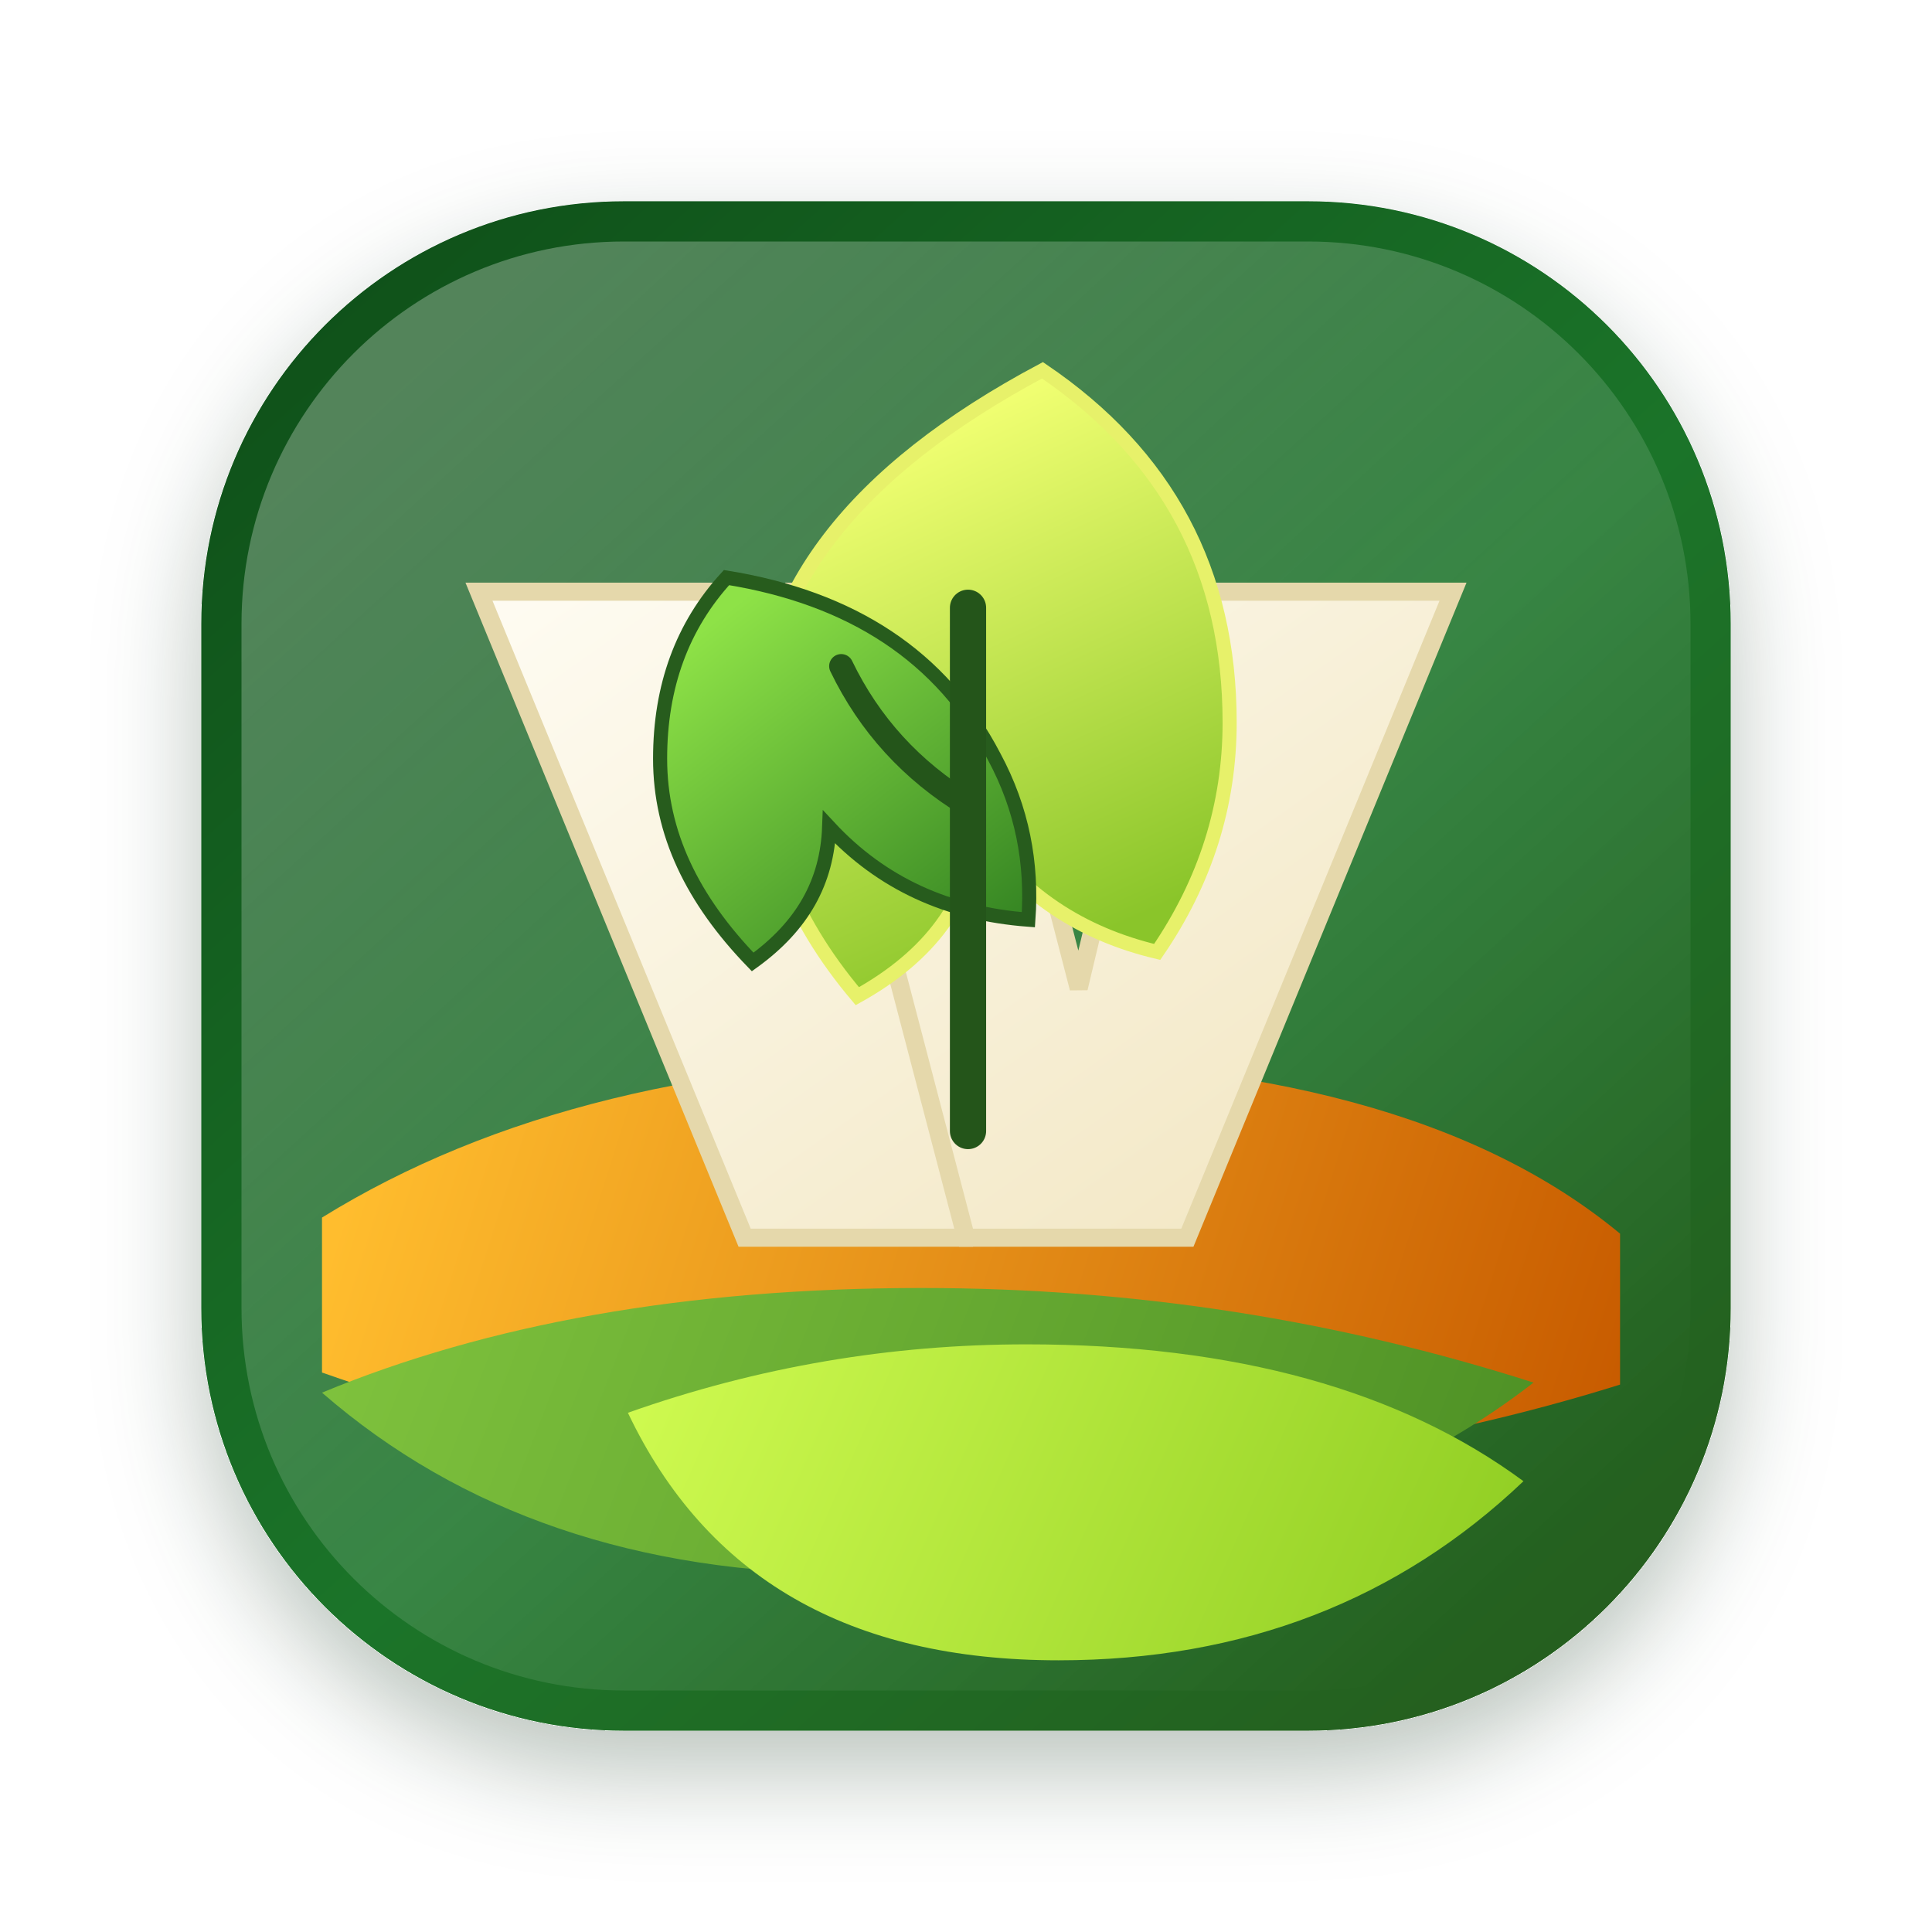
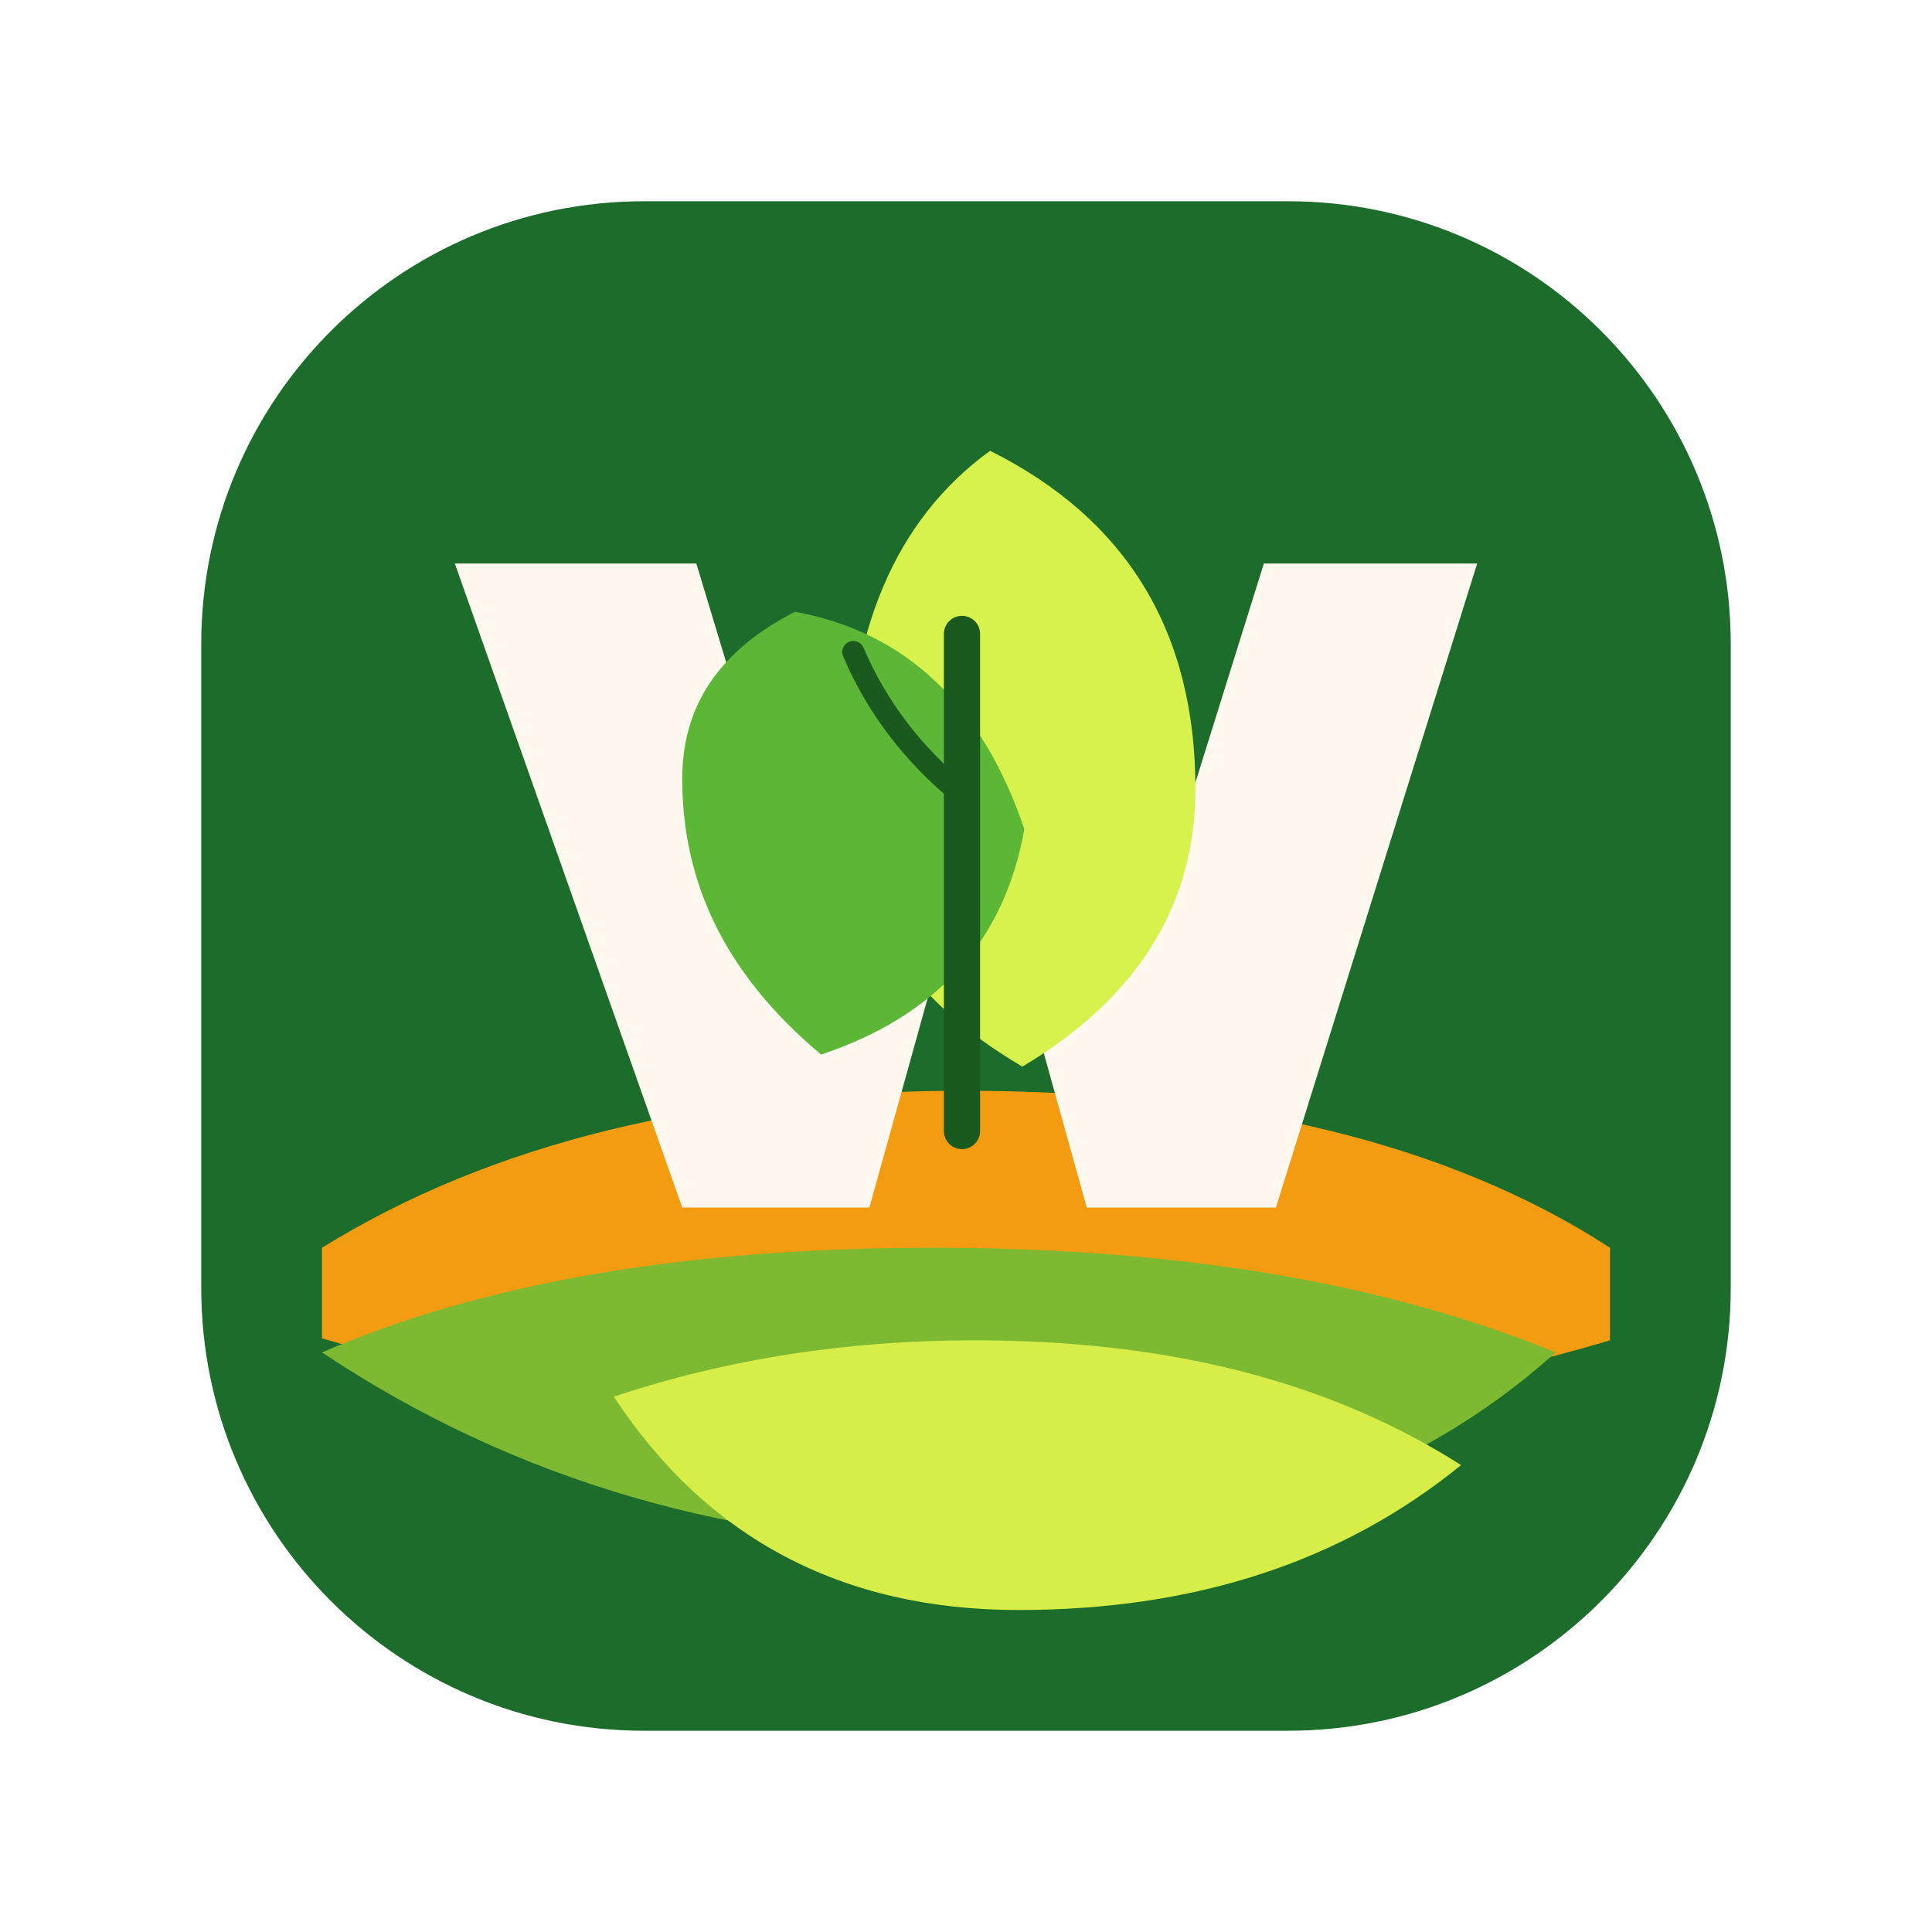
<svg xmlns="http://www.w3.org/2000/svg" width="512" height="512" viewBox="0 0 96 96" fill="none">
-   <defs>
-     <linearGradient id="wiragroIconBg" x1="14" x2="82" y1="10" y2="86" gradientUnits="userSpaceOnUse">
-       <stop stop-color="#0E4E18" />
-       <stop offset="0.54" stop-color="#1B7429" />
-       <stop offset="1" stop-color="#275C1D" />
-     </linearGradient>
-     <linearGradient id="wiragroIconEdge" x1="20" x2="75" y1="18" y2="78" gradientUnits="userSpaceOnUse">
-       <stop stop-color="#FFFFFF" stop-opacity="0.28" />
-       <stop offset="1" stop-color="#FFFFFF" stop-opacity="0" />
-     </linearGradient>
-     <linearGradient id="wiragroIconFieldGold" x1="18" x2="78" y1="57" y2="76" gradientUnits="userSpaceOnUse">
-       <stop stop-color="#FFBD2E" />
-       <stop offset="1" stop-color="#C85C00" />
-     </linearGradient>
-     <linearGradient id="wiragroIconFieldGreen" x1="13" x2="75" y1="62" y2="86" gradientUnits="userSpaceOnUse">
-       <stop stop-color="#83C63F" />
-       <stop offset="1" stop-color="#4B8E24" />
-     </linearGradient>
-     <linearGradient id="wiragroIconFieldLime" x1="27" x2="75" y1="66" y2="87" gradientUnits="userSpaceOnUse">
-       <stop stop-color="#D6FF55" />
-       <stop offset="1" stop-color="#8CCB20" />
-     </linearGradient>
-     <linearGradient id="wiragroIconWFill" x1="24" x2="53" y1="26" y2="67" gradientUnits="userSpaceOnUse">
-       <stop stop-color="#FFFDF5" />
-       <stop offset="1" stop-color="#F3E8C6" />
-     </linearGradient>
-     <linearGradient id="wiragroIconLeafMain" x1="49" x2="60" y1="20" y2="44" gradientUnits="userSpaceOnUse">
-       <stop stop-color="#F1FF72" />
-       <stop offset="1" stop-color="#8AC52A" />
-     </linearGradient>
-     <linearGradient id="wiragroIconLeafSide" x1="34" x2="48" y1="32" y2="50" gradientUnits="userSpaceOnUse">
-       <stop stop-color="#8EE247" />
-       <stop offset="1" stop-color="#2E7E20" />
-     </linearGradient>
-     <filter id="wiragroShadow" x="4" y="6" width="88" height="90" filterUnits="userSpaceOnUse" color-interpolation-filters="sRGB">
-       <feFlood flood-opacity="0" result="BackgroundImageFix" />
-       <feColorMatrix in="SourceAlpha" type="matrix" values="0 0 0 0 0 0 0 0 0 0 0 0 0 0 0 0 0 0 127 0" result="hardAlpha" />
-       <feOffset dy="2" />
-       <feGaussianBlur stdDeviation="2.5" />
-       <feComposite in2="hardAlpha" operator="out" />
-       <feColorMatrix type="matrix" values="0 0 0 0 0.031 0 0 0 0 0.165 0 0 0 0 0.067 0 0 0 0.28 0" />
-       <feBlend in2="BackgroundImageFix" result="effect1_dropShadow_0_1" />
-       <feBlend in="SourceGraphic" in2="effect1_dropShadow_0_1" result="shape" />
-     </filter>
-   </defs>
-   <g filter="url(#wiragroShadow)">
-     <rect x="10" y="10" width="76" height="76" rx="21" fill="url(#wiragroIconBg)" />
-     <rect x="12" y="12" width="72" height="72" rx="19" fill="url(#wiragroIconEdge)" />
-     <path d="M16 60.5C24.4 55.3 35.2 52.6 48.4 52.6C62.8 52.6 73.5 55.5 80.5 61.3L80.5 68.8C70.6 71.9 60 73.4 48.6 73.4C36.8 73.4 25.9 71.7 16 68.2V60.5Z" fill="url(#wiragroIconFieldGold)" />
-     <path d="M16 69.2C24.2 65.8 34.1 64 45.8 64C56.4 64 66.5 65.6 76.2 68.7C68.1 75 56.8 78.2 42.4 78.2C31.7 78.2 22.9 75.2 16 69.2Z" fill="url(#wiragroIconFieldGreen)" />
-     <path d="M31.2 70.2C37.7 67.9 44.3 66.8 51 66.8C61.4 66.8 69.6 69.1 75.7 73.6C69.5 79.5 61.8 82.5 52.6 82.5C42.2 82.5 35.1 78.4 31.2 70.2Z" fill="url(#wiragroIconFieldLime)" />
-     <path d="M23.8 29.4H37.7L42.4 49.1L47.5 29.4H56.4L48 61.5H37L23.8 29.4Z" fill="url(#wiragroIconWFill)" stroke="#E5D8AB" stroke-width="0.9" />
-     <path d="M72.2 29.4H58.3L53.6 49.1L48.5 29.4H39.6L48 61.5H59L72.2 29.4Z" fill="url(#wiragroIconWFill)" stroke="#E5D8AB" stroke-width="0.9" />
-     <path d="M51.8 18.4C58 22.6 61.1 28.4 61.1 35.9C61.1 40 59.9 43.8 57.5 47.3C53.7 46.4 50.7 44.4 48.6 41.3C48.2 44.8 46.2 47.5 42.6 49.5C39.3 45.6 37.7 41.4 37.7 36.8C37.7 29.5 42.4 23.4 51.8 18.4Z" fill="url(#wiragroIconLeafMain)" stroke="#E7F16A" stroke-width="0.7" />
-     <path d="M36.1 28.7C42.3 29.7 46.8 32.6 49.4 37.6C50.8 40.2 51.3 42.9 51.1 45.7C47.1 45.4 43.8 43.9 41.2 41.1C41.1 43.8 39.9 46 37.4 47.8C34.4 44.7 32.8 41.4 32.8 37.7C32.8 34.1 33.9 31.1 36.1 28.7Z" fill="url(#wiragroIconLeafSide)" stroke="#275C1D" stroke-width="0.7" />
-     <path d="M48.1 30.2V56.2" stroke="#24551A" stroke-linecap="round" stroke-width="1.8" />
-     <path d="M48.1 40C45.3 38.3 43.2 36 41.8 33.1" stroke="#24551A" stroke-linecap="round" stroke-width="1.2" />
-   </g>
+   <rect x="10" y="10" width="76" height="76" rx="22" fill="#1C6C2B" />
+   <path d="M16 62C24.4 56.8 35 54.2 47.9 54.2C61.2 54.2 72 56.8 80 62V66.6C70.6 69.4 60 70.8 48.2 70.8C36.4 70.8 25.7 69.4 16 66.5V62Z" fill="#F39C12" />
+   <path d="M16 67.2C24.1 63.7 34.2 62 46.4 62C58.7 62 69 63.8 77.3 67.2C70.2 73.6 60.8 76.8 49.1 76.8C36.6 76.8 25.6 73.6 16 67.2Z" fill="#7DBA32" />
+   <path d="M30.5 69.4C36.2 67.5 42.2 66.6 48.4 66.6C58 66.6 66 68.6 72.6 72.8C66.7 77.6 59.4 80 50.6 80C41.8 80 35.1 76.4 30.5 69.4Z" fill="#D7EE49" />
+   <path d="M22.6 28H34.6L40.4 47.2L45.2 28H52.2L56.8 47.2L62.8 28H73.4L63.4 60H54L48.6 40.6L43.2 60H33.9L22.6 28Z" fill="#FFF8EE" />
+   <path d="M49.2 22.4C56 25.8 59.4 31.4 59.4 39.2C59.4 45 56.5 49.6 50.8 53C45 49.6 42.1 45 42.1 39.2C42.1 31.4 44.5 25.8 49.2 22.4Z" fill="#D7F24C" />
+   <path d="M39.5 30.4C45 31.4 48.8 35 50.9 41.2C49.9 46.8 46.5 50.5 40.8 52.4C35.9 48.3 33.9 43.7 33.9 38.7C33.9 35 35.8 32.3 39.5 30.4Z" fill="#5CB737" />
+   <path d="M47.8 31.5V56.2" stroke="#1B5A1F" stroke-linecap="round" stroke-width="1.8" />
+   <path d="M47.7 39.4C45.4 37.5 43.6 35.2 42.4 32.4" stroke="#1B5A1F" stroke-linecap="round" stroke-width="1.1" />
</svg>
